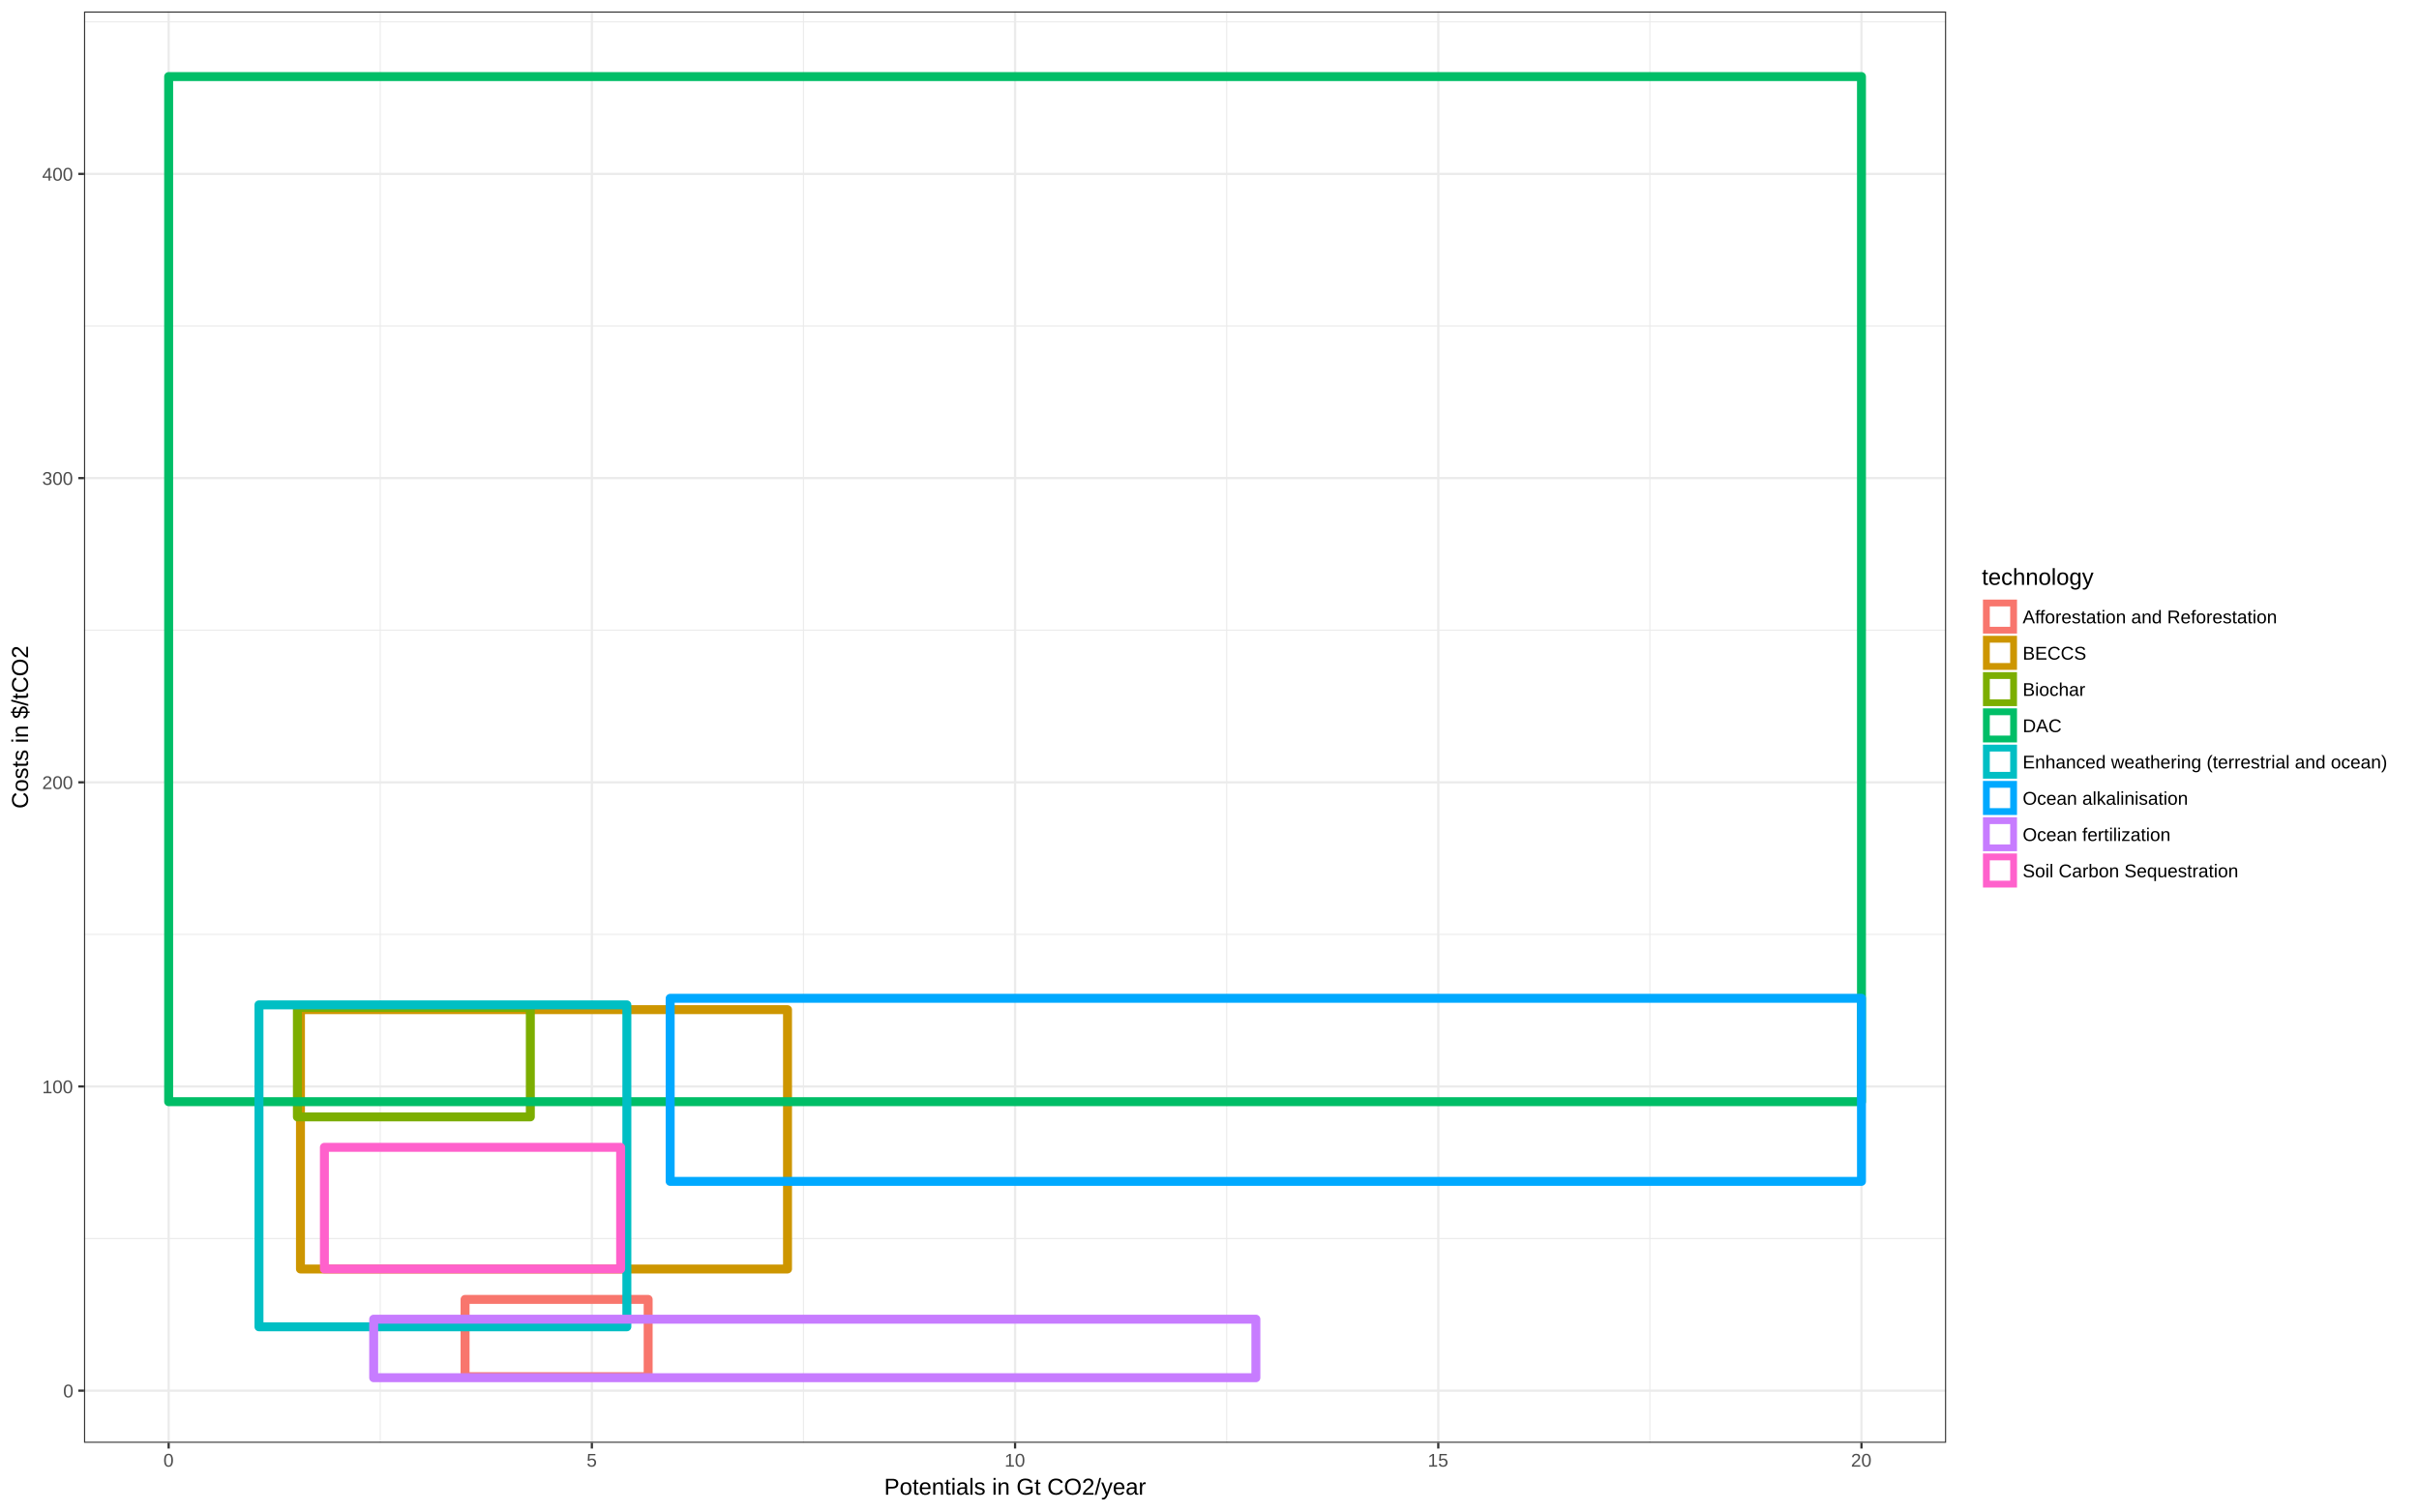
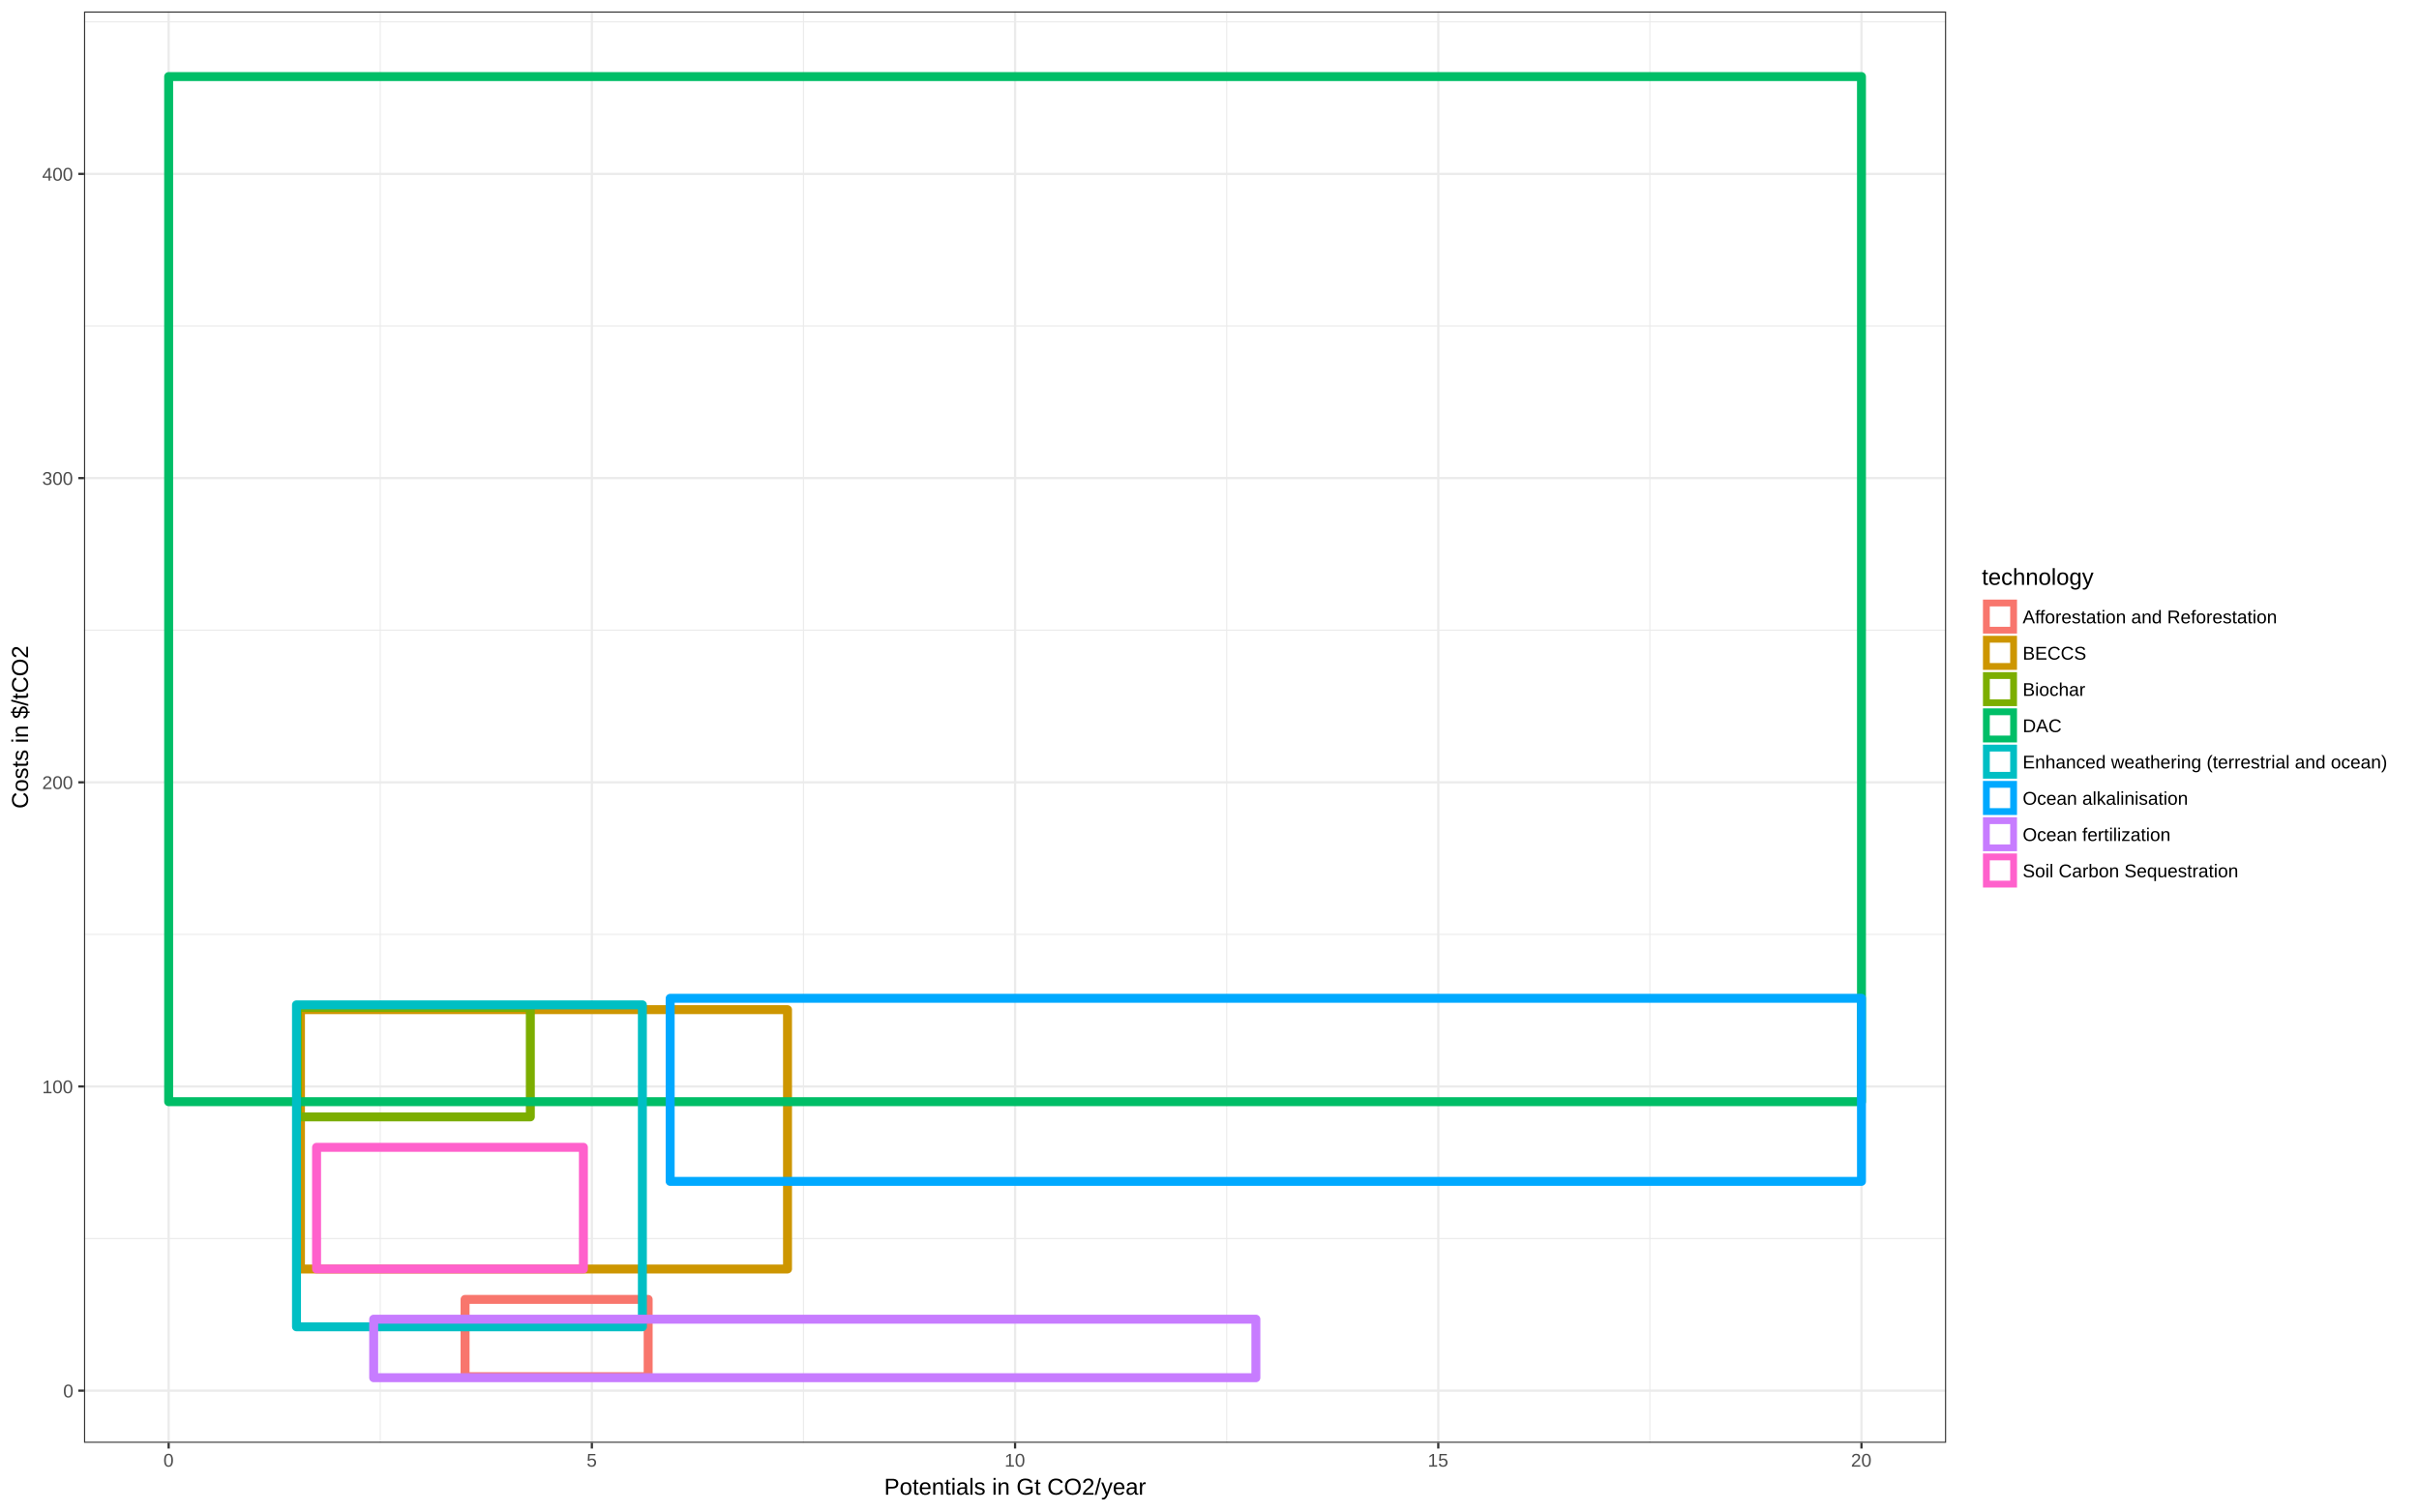
<svg xmlns="http://www.w3.org/2000/svg" viewBox="0 0 1152.00 720.00">
  <defs>
    <style type="text/css">
    line, polyline, path, rect, circle {
      fill: none;
      stroke: #000000;
      stroke-linecap: round;
      stroke-linejoin: round;
      stroke-miterlimit: 10.00;
    }
  </style>
  </defs>
  <rect width="100%" height="100%" style="stroke: none; fill: #FFFFFF;" />
  <rect x="0.00" y="0.00" width="1152.00" height="720.00" style="stroke-width: 1.07; stroke: #FFFFFF; fill: #FFFFFF;" />
  <defs>
    <clipPath id="cpNDAuMDE1OXw5MjYuNzk4fDY4Ny4yNjZ8NS40Nzk0NQ==">
      <rect x="40.02" y="5.48" width="886.78" height="681.79" />
    </clipPath>
  </defs>
  <rect x="40.02" y="5.48" width="886.78" height="681.79" style="stroke-width: 1.07; stroke: none; fill: #FFFFFF;" clip-path="url(#cpNDAuMDE1OXw5MjYuNzk4fDY4Ny4yNjZ8NS40Nzk0NQ==)" />
  <polyline points="40.02,589.98 926.80,589.98 " style="stroke-width: 0.53; stroke: #EBEBEB; stroke-linecap: butt;" clip-path="url(#cpNDAuMDE1OXw5MjYuNzk4fDY4Ny4yNjZ8NS40Nzk0NQ==)" />
  <polyline points="40.02,445.09 926.80,445.09 " style="stroke-width: 0.53; stroke: #EBEBEB; stroke-linecap: butt;" clip-path="url(#cpNDAuMDE1OXw5MjYuNzk4fDY4Ny4yNjZ8NS40Nzk0NQ==)" />
  <polyline points="40.02,300.19 926.80,300.19 " style="stroke-width: 0.53; stroke: #EBEBEB; stroke-linecap: butt;" clip-path="url(#cpNDAuMDE1OXw5MjYuNzk4fDY4Ny4yNjZ8NS40Nzk0NQ==)" />
  <polyline points="40.02,155.29 926.80,155.29 " style="stroke-width: 0.53; stroke: #EBEBEB; stroke-linecap: butt;" clip-path="url(#cpNDAuMDE1OXw5MjYuNzk4fDY4Ny4yNjZ8NS40Nzk0NQ==)" />
  <polyline points="40.02,10.39 926.80,10.39 " style="stroke-width: 0.53; stroke: #EBEBEB; stroke-linecap: butt;" clip-path="url(#cpNDAuMDE1OXw5MjYuNzk4fDY4Ny4yNjZ8NS40Nzk0NQ==)" />
  <polyline points="181.09,687.27 181.09,5.48 " style="stroke-width: 0.53; stroke: #EBEBEB; stroke-linecap: butt;" clip-path="url(#cpNDAuMDE1OXw5MjYuNzk4fDY4Ny4yNjZ8NS40Nzk0NQ==)" />
  <polyline points="382.64,687.27 382.64,5.48 " style="stroke-width: 0.53; stroke: #EBEBEB; stroke-linecap: butt;" clip-path="url(#cpNDAuMDE1OXw5MjYuNzk4fDY4Ny4yNjZ8NS40Nzk0NQ==)" />
  <polyline points="584.18,687.27 584.18,5.48 " style="stroke-width: 0.53; stroke: #EBEBEB; stroke-linecap: butt;" clip-path="url(#cpNDAuMDE1OXw5MjYuNzk4fDY4Ny4yNjZ8NS40Nzk0NQ==)" />
  <polyline points="785.72,687.27 785.72,5.48 " style="stroke-width: 0.53; stroke: #EBEBEB; stroke-linecap: butt;" clip-path="url(#cpNDAuMDE1OXw5MjYuNzk4fDY4Ny4yNjZ8NS40Nzk0NQ==)" />
  <polyline points="40.02,662.43 926.80,662.43 " style="stroke-width: 1.07; stroke: #EBEBEB; stroke-linecap: butt;" clip-path="url(#cpNDAuMDE1OXw5MjYuNzk4fDY4Ny4yNjZ8NS40Nzk0NQ==)" />
  <polyline points="40.02,517.53 926.80,517.53 " style="stroke-width: 1.07; stroke: #EBEBEB; stroke-linecap: butt;" clip-path="url(#cpNDAuMDE1OXw5MjYuNzk4fDY4Ny4yNjZ8NS40Nzk0NQ==)" />
  <polyline points="40.02,372.64 926.80,372.64 " style="stroke-width: 1.07; stroke: #EBEBEB; stroke-linecap: butt;" clip-path="url(#cpNDAuMDE1OXw5MjYuNzk4fDY4Ny4yNjZ8NS40Nzk0NQ==)" />
  <polyline points="40.02,227.74 926.80,227.74 " style="stroke-width: 1.07; stroke: #EBEBEB; stroke-linecap: butt;" clip-path="url(#cpNDAuMDE1OXw5MjYuNzk4fDY4Ny4yNjZ8NS40Nzk0NQ==)" />
  <polyline points="40.02,82.84 926.80,82.84 " style="stroke-width: 1.07; stroke: #EBEBEB; stroke-linecap: butt;" clip-path="url(#cpNDAuMDE1OXw5MjYuNzk4fDY4Ny4yNjZ8NS40Nzk0NQ==)" />
  <polyline points="80.32,687.27 80.32,5.48 " style="stroke-width: 1.07; stroke: #EBEBEB; stroke-linecap: butt;" clip-path="url(#cpNDAuMDE1OXw5MjYuNzk4fDY4Ny4yNjZ8NS40Nzk0NQ==)" />
  <polyline points="281.87,687.27 281.87,5.48 " style="stroke-width: 1.07; stroke: #EBEBEB; stroke-linecap: butt;" clip-path="url(#cpNDAuMDE1OXw5MjYuNzk4fDY4Ny4yNjZ8NS40Nzk0NQ==)" />
  <polyline points="483.41,687.27 483.41,5.48 " style="stroke-width: 1.07; stroke: #EBEBEB; stroke-linecap: butt;" clip-path="url(#cpNDAuMDE1OXw5MjYuNzk4fDY4Ny4yNjZ8NS40Nzk0NQ==)" />
  <polyline points="684.95,687.27 684.95,5.48 " style="stroke-width: 1.07; stroke: #EBEBEB; stroke-linecap: butt;" clip-path="url(#cpNDAuMDE1OXw5MjYuNzk4fDY4Ny4yNjZ8NS40Nzk0NQ==)" />
  <polyline points="886.49,687.27 886.49,5.48 " style="stroke-width: 1.07; stroke: #EBEBEB; stroke-linecap: butt;" clip-path="url(#cpNDAuMDE1OXw5MjYuNzk4fDY4Ny4yNjZ8NS40Nzk0NQ==)" />
  <rect x="221.48" y="618.96" width="87.19" height="36.80" style="stroke-width: 4.27; stroke: #F8766D; stroke-linecap: butt;" clip-path="url(#cpNDAuMDE1OXw5MjYuNzk4fDY4Ny4yNjZ8NS40Nzk0NQ==)" />
  <rect x="143.09" y="480.95" width="231.95" height="123.53" style="stroke-width: 4.27; stroke: #CD9600; stroke-linecap: butt;" clip-path="url(#cpNDAuMDE1OXw5MjYuNzk4fDY4Ny4yNjZ8NS40Nzk0NQ==)" />
  <rect x="141.63" y="479.86" width="110.93" height="52.16" style="stroke-width: 4.27; stroke: #7CAE00; stroke-linecap: butt;" clip-path="url(#cpNDAuMDE1OXw5MjYuNzk4fDY4Ny4yNjZ8NS40Nzk0NQ==)" />
  <rect x="80.32" y="36.47" width="806.17" height="488.31" style="stroke-width: 4.27; stroke: #00BE67; stroke-linecap: butt;" clip-path="url(#cpNDAuMDE1OXw5MjYuNzk4fDY4Ny4yNjZ8NS40Nzk0NQ==)" />
-   <rect x="123.33" y="478.66" width="175.20" height="153.35" style="stroke-width: 4.27; stroke: #00BFC4; stroke-linecap: butt;" clip-path="url(#cpNDAuMDE1OXw5MjYuNzk4fDY4Ny4yNjZ8NS40Nzk0NQ==)" />
+   <rect x="141.20" y="478.66" width="164.72" height="153.35" style="stroke-width: 4.27; stroke: #00BFC4; stroke-linecap: butt;" clip-path="url(#cpNDAuMDE1OXw5MjYuNzk4fDY4Ny4yNjZ8NS40Nzk0NQ==)" />
  <rect x="319.15" y="475.54" width="567.34" height="87.21" style="stroke-width: 4.27; stroke: #00A9FF; stroke-linecap: butt;" clip-path="url(#cpNDAuMDE1OXw5MjYuNzk4fDY4Ny4yNjZ8NS40Nzk0NQ==)" />
  <rect x="177.96" y="628.38" width="420.13" height="27.89" style="stroke-width: 4.27; stroke: #C77CFF; stroke-linecap: butt;" clip-path="url(#cpNDAuMDE1OXw5MjYuNzk4fDY4Ny4yNjZ8NS40Nzk0NQ==)" />
-   <rect x="154.49" y="546.51" width="141.08" height="57.96" style="stroke-width: 4.27; stroke: #FF61CC; stroke-linecap: butt;" clip-path="url(#cpNDAuMDE1OXw5MjYuNzk4fDY4Ny4yNjZ8NS40Nzk0NQ==)" />
+   <rect x="150.76" y="546.51" width="127.07" height="57.96" style="stroke-width: 4.27; stroke: #FF61CC; stroke-linecap: butt;" clip-path="url(#cpNDAuMDE1OXw5MjYuNzk4fDY4Ny4yNjZ8NS40Nzk0NQ==)" />
  <rect x="40.02" y="5.48" width="886.78" height="681.79" style="stroke-width: 1.07; stroke: #333333;" clip-path="url(#cpNDAuMDE1OXw5MjYuNzk4fDY4Ny4yNjZ8NS40Nzk0NQ==)" />
  <defs>
    <clipPath id="cpMHwxMTUyfDcyMHww">
      <rect x="0.00" y="0.00" width="1152.00" height="720.00" />
    </clipPath>
  </defs>
  <g clip-path="url(#cpMHwxMTUyfDcyMHww)">
    <text x="30.08" y="665.65" style="font-size: 8.80px; fill: #4D4D4D; font-family: Arial;" textLength="5.01px" lengthAdjust="spacingAndGlyphs">0</text>
  </g>
  <g clip-path="url(#cpMHwxMTUyfDcyMHww)">
    <text x="20.07" y="520.75" style="font-size: 8.80px; fill: #4D4D4D; font-family: Arial;" textLength="15.02px" lengthAdjust="spacingAndGlyphs">100</text>
  </g>
  <g clip-path="url(#cpMHwxMTUyfDcyMHww)">
    <text x="20.07" y="375.85" style="font-size: 8.80px; fill: #4D4D4D; font-family: Arial;" textLength="15.02px" lengthAdjust="spacingAndGlyphs">200</text>
  </g>
  <g clip-path="url(#cpMHwxMTUyfDcyMHww)">
    <text x="20.07" y="230.96" style="font-size: 8.80px; fill: #4D4D4D; font-family: Arial;" textLength="15.02px" lengthAdjust="spacingAndGlyphs">300</text>
  </g>
  <g clip-path="url(#cpMHwxMTUyfDcyMHww)">
    <text x="20.07" y="86.06" style="font-size: 8.80px; fill: #4D4D4D; font-family: Arial;" textLength="15.02px" lengthAdjust="spacingAndGlyphs">400</text>
  </g>
  <polyline points="37.28,662.43 40.02,662.43 " style="stroke-width: 1.07; stroke: #333333; stroke-linecap: butt;" clip-path="url(#cpMHwxMTUyfDcyMHww)" />
  <polyline points="37.28,517.53 40.02,517.53 " style="stroke-width: 1.07; stroke: #333333; stroke-linecap: butt;" clip-path="url(#cpMHwxMTUyfDcyMHww)" />
  <polyline points="37.28,372.64 40.02,372.64 " style="stroke-width: 1.07; stroke: #333333; stroke-linecap: butt;" clip-path="url(#cpMHwxMTUyfDcyMHww)" />
  <polyline points="37.28,227.74 40.02,227.74 " style="stroke-width: 1.07; stroke: #333333; stroke-linecap: butt;" clip-path="url(#cpMHwxMTUyfDcyMHww)" />
  <polyline points="37.28,82.84 40.02,82.84 " style="stroke-width: 1.07; stroke: #333333; stroke-linecap: butt;" clip-path="url(#cpMHwxMTUyfDcyMHww)" />
  <polyline points="80.32,690.01 80.32,687.27 " style="stroke-width: 1.07; stroke: #333333; stroke-linecap: butt;" clip-path="url(#cpMHwxMTUyfDcyMHww)" />
  <polyline points="281.87,690.01 281.87,687.27 " style="stroke-width: 1.07; stroke: #333333; stroke-linecap: butt;" clip-path="url(#cpMHwxMTUyfDcyMHww)" />
  <polyline points="483.41,690.01 483.41,687.27 " style="stroke-width: 1.07; stroke: #333333; stroke-linecap: butt;" clip-path="url(#cpMHwxMTUyfDcyMHww)" />
  <polyline points="684.95,690.01 684.95,687.27 " style="stroke-width: 1.07; stroke: #333333; stroke-linecap: butt;" clip-path="url(#cpMHwxMTUyfDcyMHww)" />
  <polyline points="886.49,690.01 886.49,687.27 " style="stroke-width: 1.07; stroke: #333333; stroke-linecap: butt;" clip-path="url(#cpMHwxMTUyfDcyMHww)" />
  <g clip-path="url(#cpMHwxMTUyfDcyMHww)">
    <text x="77.82" y="698.63" style="font-size: 8.80px; fill: #4D4D4D; font-family: Arial;" textLength="5.01px" lengthAdjust="spacingAndGlyphs">0</text>
  </g>
  <g clip-path="url(#cpMHwxMTUyfDcyMHww)">
    <text x="279.36" y="698.63" style="font-size: 8.80px; fill: #4D4D4D; font-family: Arial;" textLength="5.01px" lengthAdjust="spacingAndGlyphs">5</text>
  </g>
  <g clip-path="url(#cpMHwxMTUyfDcyMHww)">
    <text x="478.40" y="698.63" style="font-size: 8.80px; fill: #4D4D4D; font-family: Arial;" textLength="10.01px" lengthAdjust="spacingAndGlyphs">10</text>
  </g>
  <g clip-path="url(#cpMHwxMTUyfDcyMHww)">
    <text x="679.94" y="698.63" style="font-size: 8.80px; fill: #4D4D4D; font-family: Arial;" textLength="10.01px" lengthAdjust="spacingAndGlyphs">15</text>
  </g>
  <g clip-path="url(#cpMHwxMTUyfDcyMHww)">
    <text x="881.48" y="698.63" style="font-size: 8.80px; fill: #4D4D4D; font-family: Arial;" textLength="10.01px" lengthAdjust="spacingAndGlyphs">20</text>
  </g>
  <g clip-path="url(#cpMHwxMTUyfDcyMHww)">
    <text x="421.05" y="711.99" style="font-size: 11.00px; font-family: Arial;" textLength="124.72px" lengthAdjust="spacingAndGlyphs">Potentials in Gt CO2/year</text>
  </g>
  <g clip-path="url(#cpMHwxMTUyfDcyMHww)">
    <text transform="translate(13.35,385.19) rotate(-90)" style="font-size: 11.00px; font-family: Arial;" textLength="77.64px" lengthAdjust="spacingAndGlyphs">Costs in $/tCO2</text>
  </g>
  <rect x="938.14" y="263.78" width="208.38" height="165.19" style="stroke-width: 1.07; stroke: none; fill: #FFFFFF;" clip-path="url(#cpMHwxMTUyfDcyMHww)" />
  <g clip-path="url(#cpMHwxMTUyfDcyMHww)">
    <text x="943.81" y="278.59" style="font-size: 11.00px; font-family: Arial;" textLength="53.21px" lengthAdjust="spacingAndGlyphs">technology</text>
  </g>
  <rect x="943.81" y="285.06" width="17.28" height="17.28" style="stroke-width: 1.07; stroke: none; fill: #FFFFFF;" clip-path="url(#cpMHwxMTUyfDcyMHww)" />
  <rect x="945.97" y="287.22" width="12.96" height="12.96" style="stroke-width: 3.25; stroke: #F8766D; stroke-linejoin: miter;" clip-path="url(#cpMHwxMTUyfDcyMHww)" />
  <rect x="943.81" y="302.34" width="17.28" height="17.28" style="stroke-width: 1.07; stroke: none; fill: #FFFFFF;" clip-path="url(#cpMHwxMTUyfDcyMHww)" />
  <rect x="945.97" y="304.50" width="12.96" height="12.96" style="stroke-width: 3.25; stroke: #CD9600; stroke-linejoin: miter;" clip-path="url(#cpMHwxMTUyfDcyMHww)" />
  <rect x="943.81" y="319.62" width="17.28" height="17.28" style="stroke-width: 1.07; stroke: none; fill: #FFFFFF;" clip-path="url(#cpMHwxMTUyfDcyMHww)" />
  <rect x="945.97" y="321.78" width="12.96" height="12.96" style="stroke-width: 3.25; stroke: #7CAE00; stroke-linejoin: miter;" clip-path="url(#cpMHwxMTUyfDcyMHww)" />
  <rect x="943.81" y="336.90" width="17.28" height="17.28" style="stroke-width: 1.07; stroke: none; fill: #FFFFFF;" clip-path="url(#cpMHwxMTUyfDcyMHww)" />
  <rect x="945.97" y="339.06" width="12.96" height="12.96" style="stroke-width: 3.25; stroke: #00BE67; stroke-linejoin: miter;" clip-path="url(#cpMHwxMTUyfDcyMHww)" />
  <rect x="943.81" y="354.18" width="17.28" height="17.28" style="stroke-width: 1.07; stroke: none; fill: #FFFFFF;" clip-path="url(#cpMHwxMTUyfDcyMHww)" />
  <rect x="945.97" y="356.34" width="12.96" height="12.96" style="stroke-width: 3.25; stroke: #00BFC4; stroke-linejoin: miter;" clip-path="url(#cpMHwxMTUyfDcyMHww)" />
  <rect x="943.81" y="371.46" width="17.28" height="17.28" style="stroke-width: 1.07; stroke: none; fill: #FFFFFF;" clip-path="url(#cpMHwxMTUyfDcyMHww)" />
  <rect x="945.97" y="373.62" width="12.96" height="12.96" style="stroke-width: 3.25; stroke: #00A9FF; stroke-linejoin: miter;" clip-path="url(#cpMHwxMTUyfDcyMHww)" />
  <rect x="943.81" y="388.74" width="17.28" height="17.28" style="stroke-width: 1.07; stroke: none; fill: #FFFFFF;" clip-path="url(#cpMHwxMTUyfDcyMHww)" />
  <rect x="945.97" y="390.90" width="12.96" height="12.96" style="stroke-width: 3.25; stroke: #C77CFF; stroke-linejoin: miter;" clip-path="url(#cpMHwxMTUyfDcyMHww)" />
  <rect x="943.81" y="406.02" width="17.28" height="17.28" style="stroke-width: 1.07; stroke: none; fill: #FFFFFF;" clip-path="url(#cpMHwxMTUyfDcyMHww)" />
  <rect x="945.97" y="408.18" width="12.96" height="12.96" style="stroke-width: 3.25; stroke: #FF61CC; stroke-linejoin: miter;" clip-path="url(#cpMHwxMTUyfDcyMHww)" />
  <g clip-path="url(#cpMHwxMTUyfDcyMHww)">
    <text x="963.25" y="296.92" style="font-size: 8.80px; font-family: Arial;" textLength="124.08px" lengthAdjust="spacingAndGlyphs">Afforestation and Reforestation</text>
  </g>
  <g clip-path="url(#cpMHwxMTUyfDcyMHww)">
    <text x="963.25" y="314.20" style="font-size: 8.80px; font-family: Arial;" textLength="31.01px" lengthAdjust="spacingAndGlyphs">BECCS</text>
  </g>
  <g clip-path="url(#cpMHwxMTUyfDcyMHww)">
    <text x="963.25" y="331.48" style="font-size: 8.80px; font-family: Arial;" textLength="30.52px" lengthAdjust="spacingAndGlyphs">Biochar</text>
  </g>
  <g clip-path="url(#cpMHwxMTUyfDcyMHww)">
    <text x="963.25" y="348.76" style="font-size: 8.80px; font-family: Arial;" textLength="19.00px" lengthAdjust="spacingAndGlyphs">DAC</text>
  </g>
  <g clip-path="url(#cpMHwxMTUyfDcyMHww)">
    <text x="963.25" y="366.04" style="font-size: 8.80px; font-family: Arial;" textLength="177.60px" lengthAdjust="spacingAndGlyphs">Enhanced weathering (terrestrial and ocean)</text>
  </g>
  <g clip-path="url(#cpMHwxMTUyfDcyMHww)">
    <text x="963.25" y="383.32" style="font-size: 8.80px; font-family: Arial;" textLength="80.55px" lengthAdjust="spacingAndGlyphs">Ocean alkalinisation</text>
  </g>
  <g clip-path="url(#cpMHwxMTUyfDcyMHww)">
    <text x="963.25" y="400.60" style="font-size: 8.80px; font-family: Arial;" textLength="72.04px" lengthAdjust="spacingAndGlyphs">Ocean fertilization</text>
  </g>
  <g clip-path="url(#cpMHwxMTUyfDcyMHww)">
    <text x="963.25" y="417.88" style="font-size: 8.80px; font-family: Arial;" textLength="105.06px" lengthAdjust="spacingAndGlyphs">Soil Carbon Sequestration</text>
  </g>
</svg>
